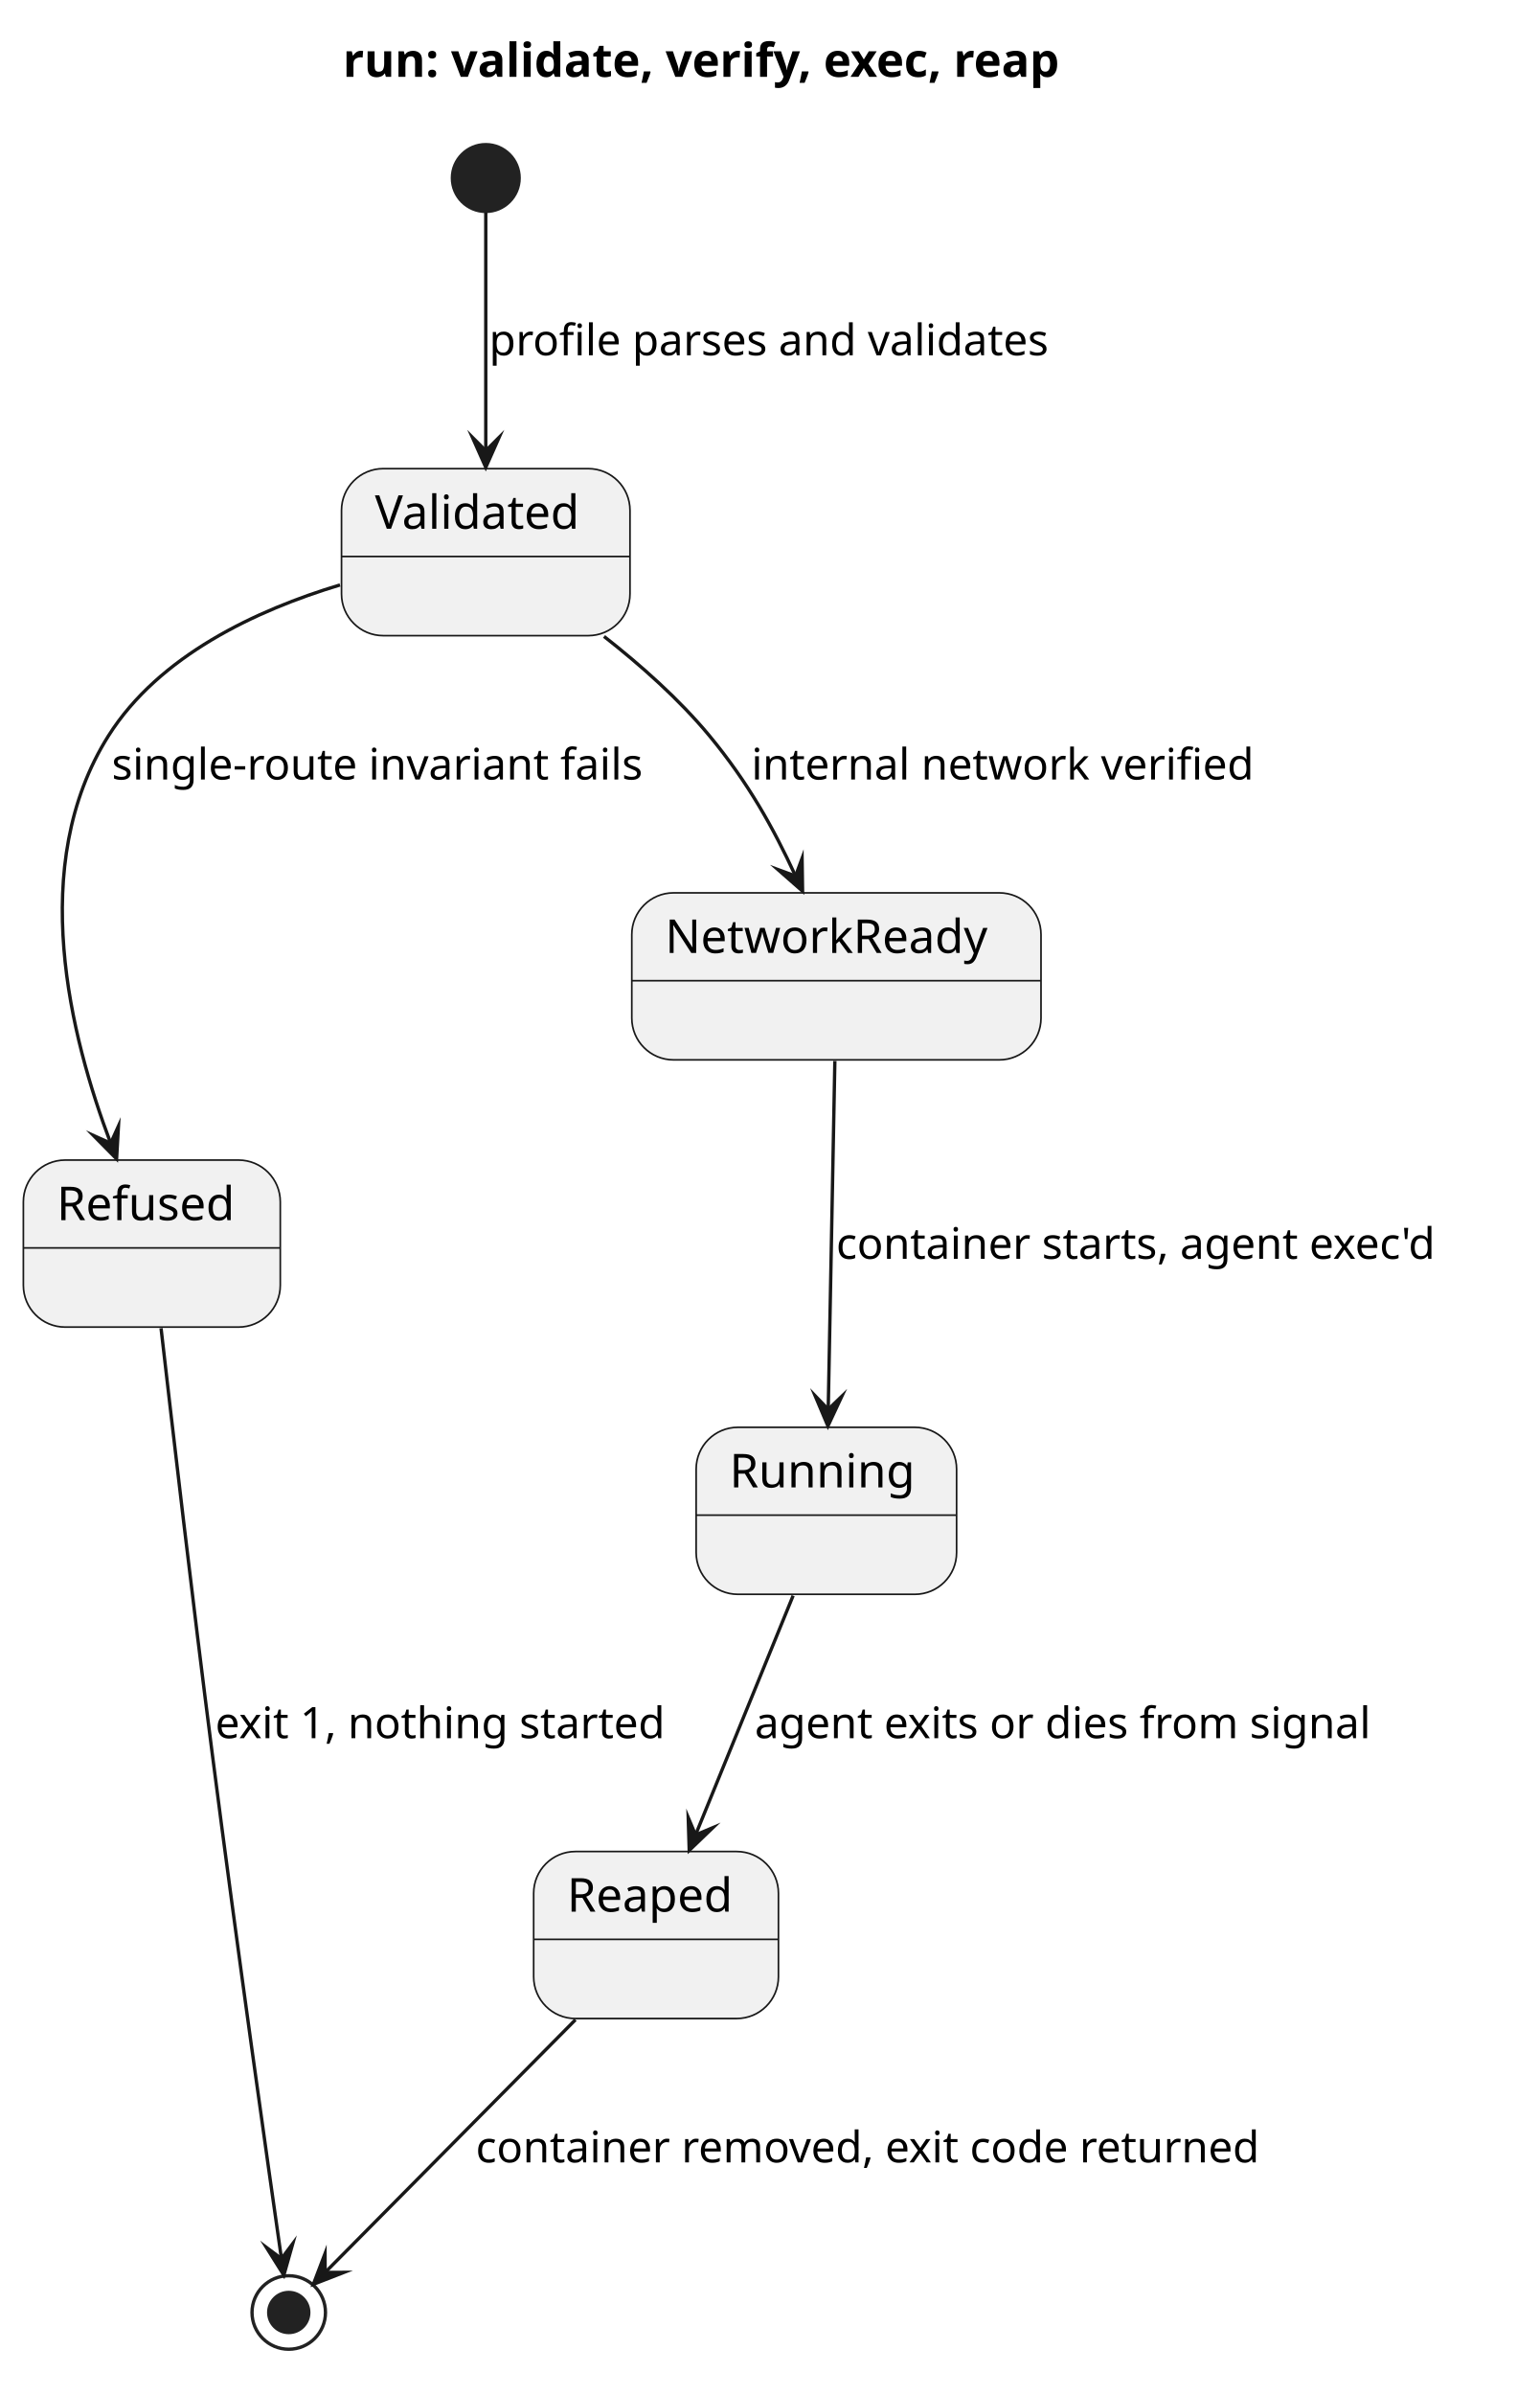
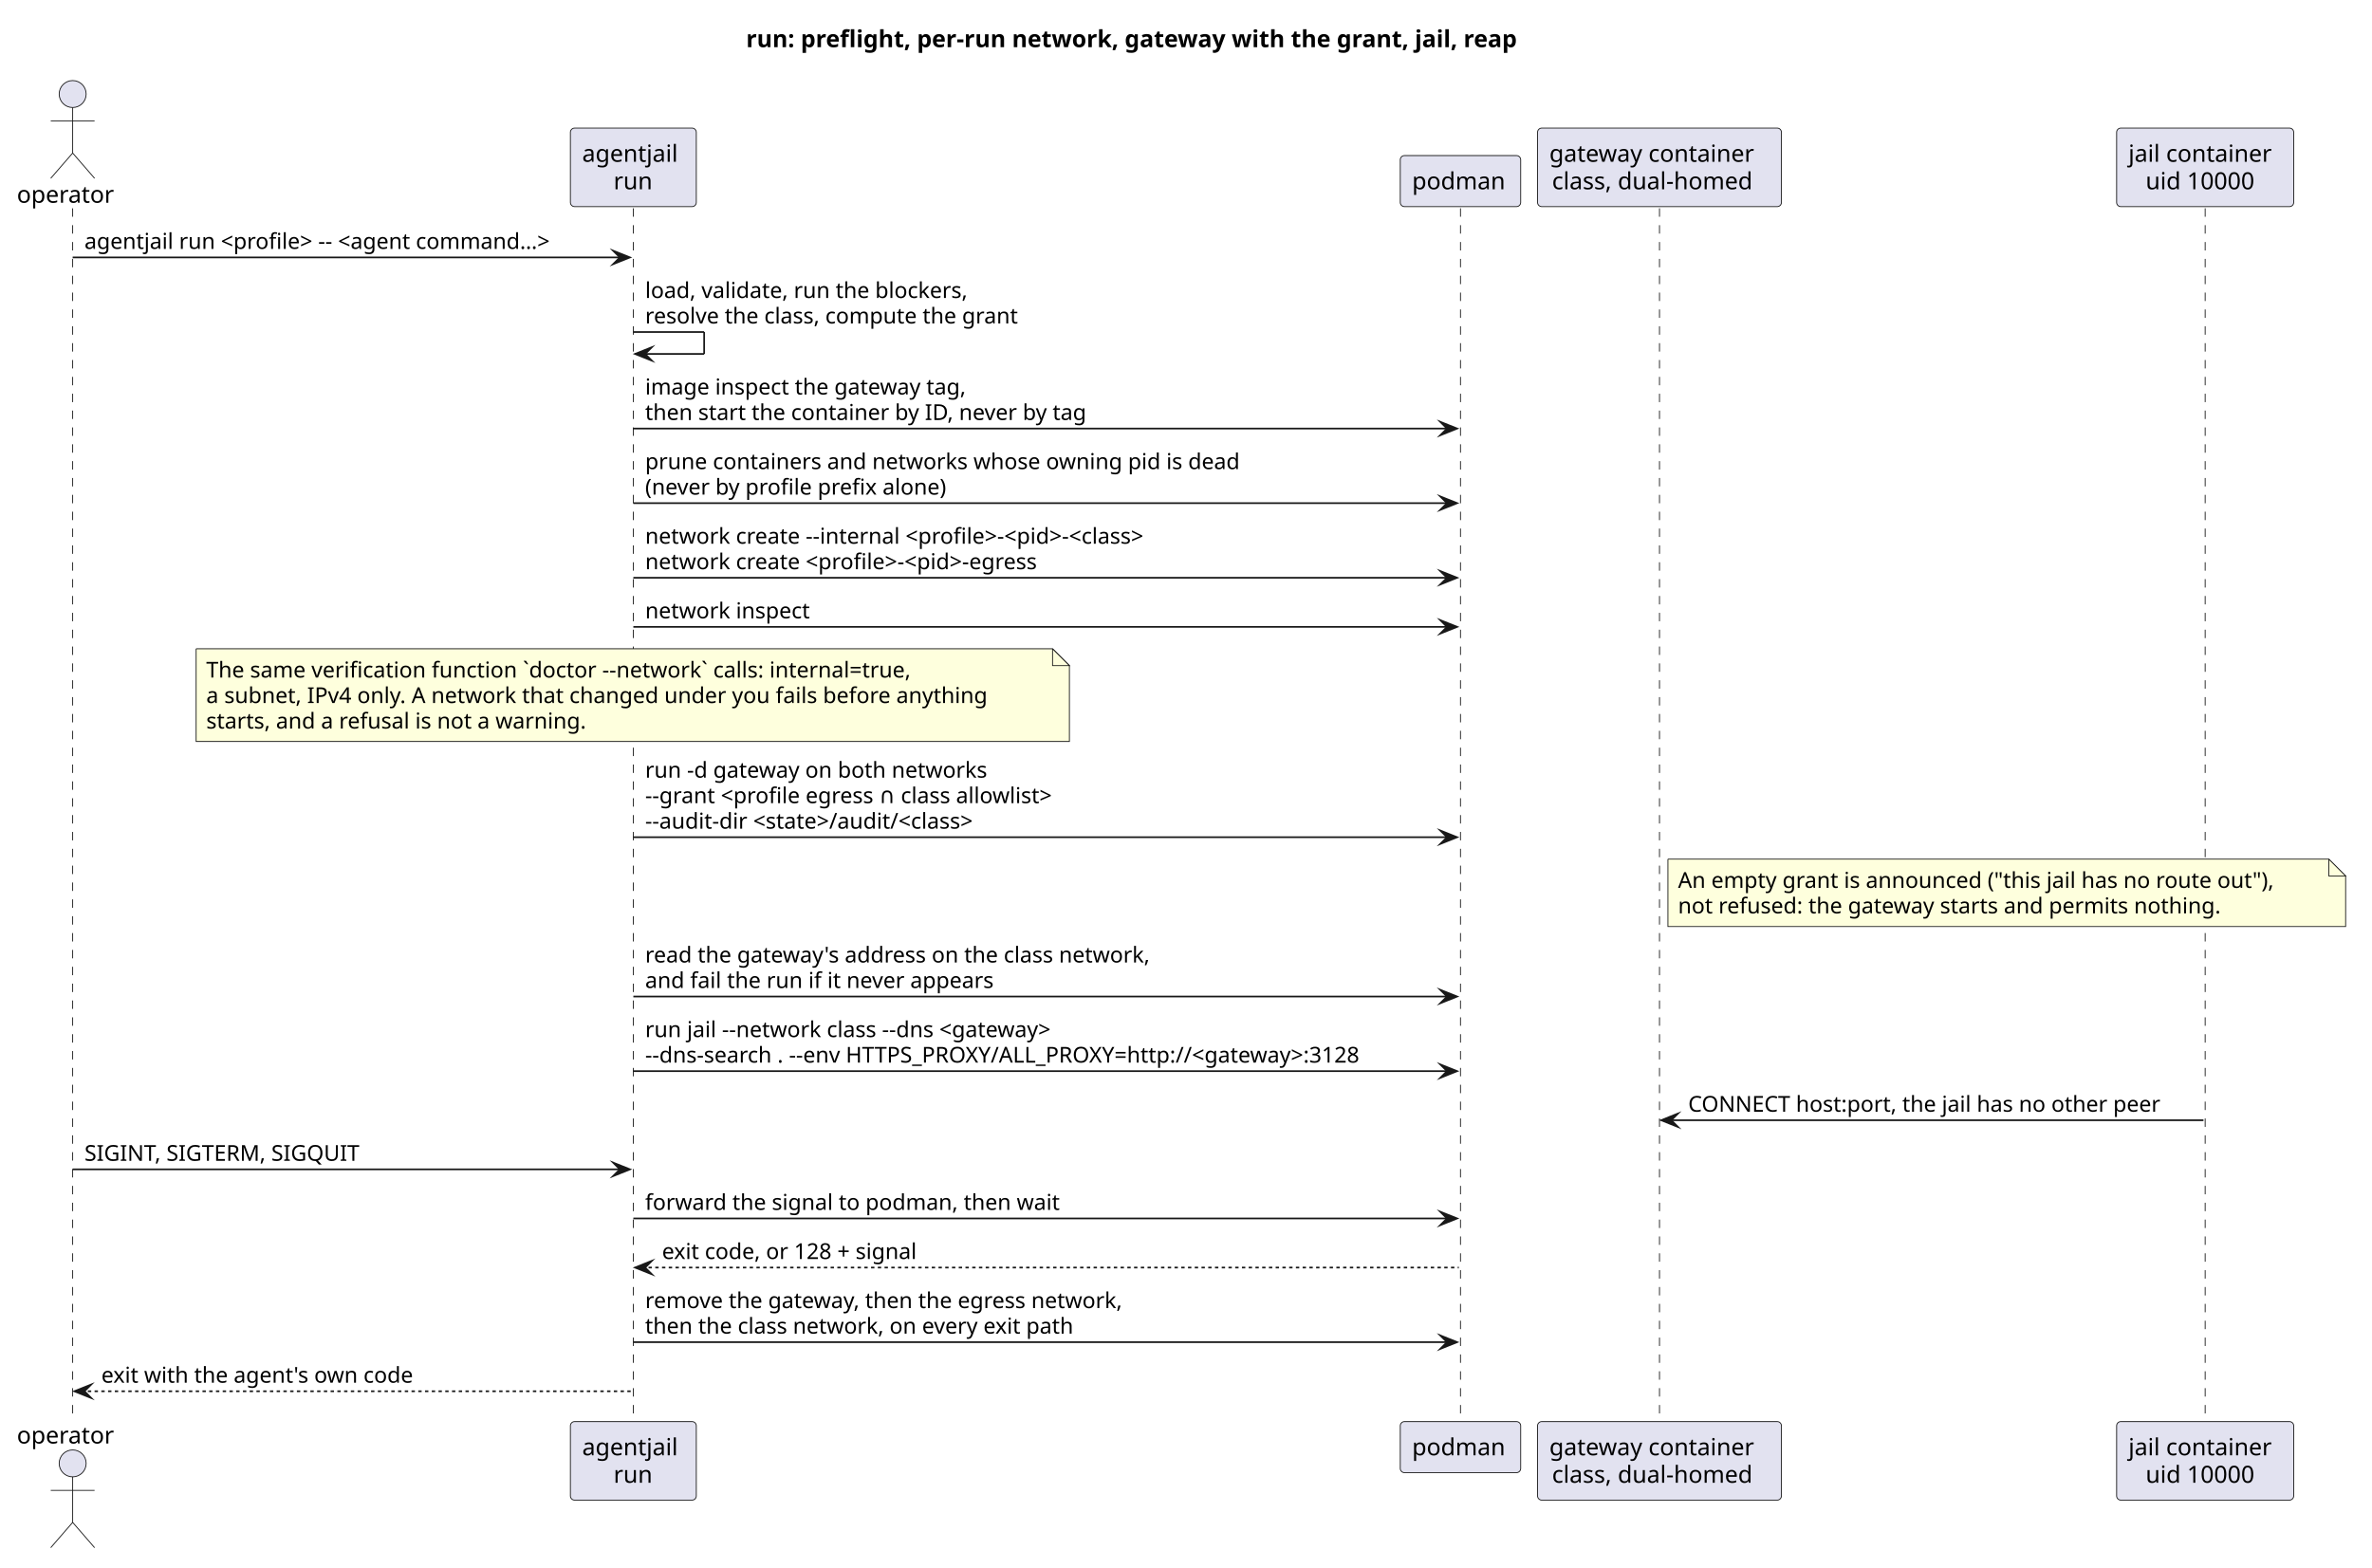
- <svg xmlns="http://www.w3.org/2000/svg" version="1.1" data-diagram-type="STATE" style="width:461px;height:717px;background:#FFFFFF;" width="461px" height="717px" viewBox="0 0 461 717" zoomAndPan="magnify" preserveAspectRatio="none" contentStyleType="text/css">
+ <svg xmlns="http://www.w3.org/2000/svg" version="1.1" data-diagram-type="SEQUENCE" style="width:1407px;height:930px;background:#FFFFFF;" width="1407px" height="930px" viewBox="0 0 1407 930" zoomAndPan="magnify" preserveAspectRatio="none" contentStyleType="text/css">
  <defs />
  <g font-family="sans-serif" lengthAdjust="spacing">
-     <g class="title" data-source-line="3">
-       <text x="102.68" y="22.995" fill="#000" font-size="14" textLength="249.443" font-weight="700">run: validate, verify, exec, reap</text>
+     <g class="title" data-source-line="5">
+       <text x="442.561" y="27.995" fill="#000" font-size="14" textLength="520.81" font-weight="700">run: preflight, per-run network, gateway with the grant, jail, reap</text>
    </g>
-     <g class="start_entity" data-qualified-name=".start." id="ent0001" data-source-line="5">
-       <ellipse cx="145.47" cy="53.297" rx="10" ry="10" fill="#222" style="stroke:#222;stroke-width:1;" />
+     <g class="participant-lifeline" data-qualified-name="H" data-entity-uid="part1" id="part1-lifeline" data-source-line="7">
+       <g>
+         <rect x="39.605" y="123.594" width="8" height="719.852" fill="#000" fill-opacity="0" />
+         <line x1="43.105" y1="123.594" x2="43.105" y2="843.445" style="stroke:#181818;stroke-width:0.5;stroke-dasharray:5,5;" />
+       </g>
    </g>
-     <g class="entity" data-qualified-name="Validated" id="ent0002" data-source-line="5">
-       <rect x="102.27" y="140.297" width="86.391" height="50" fill="#F1F1F1" style="stroke:#181818;stroke-width:0.5;" rx="12.5" ry="12.5" />
-       <line x1="102.27" y1="166.594" x2="188.661" y2="166.594" style="stroke:#181818;stroke-width:0.5;" />
-       <text x="112.27" y="158.292" fill="#000" font-size="14" textLength="66.391">Validated</text>
+     <g class="participant-lifeline" data-qualified-name="C" data-entity-uid="part2" id="part2-lifeline" data-source-line="8">
+       <g>
+         <rect x="372.184" y="123.594" width="8" height="719.852" fill="#000" fill-opacity="0" />
+         <line x1="375.684" y1="123.594" x2="375.684" y2="843.445" style="stroke:#181818;stroke-width:0.5;stroke-dasharray:5,5;" />
+       </g>
    </g>
-     <g class="entity" data-qualified-name="Refused" id="ent0004" data-source-line="6">
-       <rect x="7" y="347.297" width="76.937" height="50" fill="#F1F1F1" style="stroke:#181818;stroke-width:0.5;" rx="12.5" ry="12.5" />
-       <line x1="7" y1="373.594" x2="83.937" y2="373.594" style="stroke:#181818;stroke-width:0.5;" />
-       <text x="17" y="365.292" fill="#000" font-size="14" textLength="56.937">Refused</text>
+     <g class="participant-lifeline" data-qualified-name="P" data-entity-uid="part3" id="part3-lifeline" data-source-line="9">
+       <g>
+         <rect x="862.813" y="123.594" width="8" height="719.852" fill="#000" fill-opacity="0" />
+         <line x1="866.313" y1="123.594" x2="866.313" y2="843.445" style="stroke:#181818;stroke-width:0.5;stroke-dasharray:5,5;" />
+       </g>
    </g>
-     <g class="entity" data-qualified-name="NetworkReady" id="ent0006" data-source-line="7">
-       <rect x="189.2" y="267.297" width="122.546" height="50" fill="#F1F1F1" style="stroke:#181818;stroke-width:0.5;" rx="12.5" ry="12.5" />
-       <line x1="189.2" y1="293.594" x2="311.746" y2="293.594" style="stroke:#181818;stroke-width:0.5;" />
-       <text x="199.2" y="285.292" fill="#000" font-size="14" textLength="102.546">NetworkReady</text>
+     <g class="participant-lifeline" data-qualified-name="G" data-entity-uid="part4" id="part4-lifeline" data-source-line="10">
+       <g>
+         <rect x="980.862" y="123.594" width="8" height="719.852" fill="#000" fill-opacity="0" />
+         <line x1="984.362" y1="123.594" x2="984.362" y2="843.445" style="stroke:#181818;stroke-width:0.5;stroke-dasharray:5,5;" />
+       </g>
    </g>
-     <g class="entity" data-qualified-name="Running" id="ent0008" data-source-line="8">
-       <rect x="208.47" y="427.297" width="77.996" height="50" fill="#F1F1F1" style="stroke:#181818;stroke-width:0.5;" rx="12.5" ry="12.5" />
-       <line x1="208.47" y1="453.594" x2="286.466" y2="453.594" style="stroke:#181818;stroke-width:0.5;" />
-       <text x="218.47" y="445.292" fill="#000" font-size="14" textLength="57.996">Running</text>
+     <g class="participant-lifeline" data-qualified-name="J" data-entity-uid="part5" id="part5-lifeline" data-source-line="11">
+       <g>
+         <rect x="1304.535" y="123.594" width="8" height="719.852" fill="#000" fill-opacity="0" />
+         <line x1="1308.035" y1="123.594" x2="1308.035" y2="843.445" style="stroke:#181818;stroke-width:0.5;stroke-dasharray:5,5;" />
+       </g>
    </g>
-     <g class="entity" data-qualified-name="Reaped" id="ent0010" data-source-line="9">
-       <rect x="159.81" y="554.297" width="73.307" height="50" fill="#F1F1F1" style="stroke:#181818;stroke-width:0.5;" rx="12.5" ry="12.5" />
-       <line x1="159.81" y1="580.594" x2="233.117" y2="580.594" style="stroke:#181818;stroke-width:0.5;" />
-       <text x="169.81" y="572.292" fill="#000" font-size="14" textLength="53.307">Reaped</text>
+     <g class="participant participant-head" data-qualified-name="H" data-entity-uid="part1" id="part1-head" data-source-line="7">
+       <text x="10" y="120.292" fill="#000" font-size="14" textLength="60.211">operator</text>
+       <ellipse cx="43.105" cy="55.797" rx="8" ry="8" fill="#E2E2F0" style="stroke:#181818;stroke-width:0.5;" />
+       <path d="M43.105,63.797 L43.105,90.797 M30.105,71.797 L56.105,71.797 M43.105,90.797 L30.105,105.797 M43.105,90.797 L56.105,105.797" style="stroke:#181818;stroke-width:0.5;" fill="none" />
    </g>
-     <g class="end_entity" data-qualified-name=".end." id="ent0012" data-source-line="10">
-       <ellipse cx="86.47" cy="692.297" rx="11" ry="11" fill="none" style="stroke:#222;stroke-width:1;" />
-       <ellipse cx="86.47" cy="692.297" rx="6" ry="6" fill="#222" style="stroke:#222;stroke-width:1;" />
+     <g class="participant participant-head" data-qualified-name="C" data-entity-uid="part2" id="part2-head" data-source-line="8">
+       <rect x="338.339" y="76" width="74.689" height="46.594" fill="#E2E2F0" style="stroke:#181818;stroke-width:0.5;" rx="2.5" ry="2.5" />
+       <text x="345.339" y="95.995" fill="#000" font-size="14" textLength="60.689">agentjail</text>
+       <text x="363.933" y="112.292" fill="#000" font-size="14" textLength="23.502">run</text>
    </g>
-     <g class="link" data-entity-1="ent0001" data-entity-2="ent0002" id="lnk3" data-source-line="5" data-link-type="dependency">
-       <path d="M145.47,63.677 C145.47,80.407 145.47,110.887 145.47,134.927" style="stroke:#181818;stroke-width:1;" fill="none" id="*start*-to-Validated" />
-       <polygon points="145.47,139.927,149.47,130.927,145.47,134.927,141.47,130.927,145.47,139.927" fill="#181818" style="stroke:#181818;stroke-width:1;stroke-linejoin:miter;stroke-miterlimit:10;" />
-       <text x="146.47" y="106.364" fill="#000" font-size="13" textLength="180.28">profile parses and validates</text>
+     <g class="participant participant-head" data-qualified-name="P" data-entity-uid="part3" id="part3-head" data-source-line="9">
+       <rect x="830.599" y="92.297" width="71.429" height="30.297" fill="#E2E2F0" style="stroke:#181818;stroke-width:0.5;" rx="2.5" ry="2.5" />
+       <text x="837.599" y="112.292" fill="#000" font-size="14" textLength="57.429">podman</text>
    </g>
-     <g class="link" data-entity-1="ent0002" data-entity-2="ent0004" id="lnk5" data-source-line="6" data-link-type="dependency">
-       <path d="M101.82,175.117 C76.89,182.627 47.66,196.207 32.47,220.297 C7.98,259.137 21.154,310.509 33.144,342.259" style="stroke:#181818;stroke-width:1;" fill="none" id="Validated-to-Refused" />
-       <polygon points="34.91,346.937,35.472,337.104,33.144,342.259,27.988,339.93,34.91,346.937" fill="#181818" style="stroke:#181818;stroke-width:1;stroke-linejoin:miter;stroke-miterlimit:10;" />
-       <text x="33.47" y="233.364" fill="#000" font-size="13" textLength="170.384">single-route invariant fails</text>
+     <g class="participant participant-head" data-qualified-name="G" data-entity-uid="part4" id="part4-head" data-source-line="10">
+       <rect x="912.027" y="76" width="144.669" height="46.594" fill="#E2E2F0" style="stroke:#181818;stroke-width:0.5;" rx="2.5" ry="2.5" />
+       <text x="919.027" y="95.995" fill="#000" font-size="14" textLength="130.669">gateway container</text>
+       <text x="920.606" y="112.292" fill="#000" font-size="14" textLength="127.511">class, dual-homed</text>
    </g>
-     <g class="link" data-entity-1="ent0002" data-entity-2="ent0006" id="lnk7" data-source-line="7" data-link-type="dependency">
-       <path d="M180.89,190.537 C191.85,199.117 203.41,209.367 212.47,220.297 C224.06,234.297 231.582,247.848 238.242,262.258" style="stroke:#181818;stroke-width:1;" fill="none" id="Validated-to-NetworkReady" />
-       <polygon points="240.34,266.797,240.195,256.949,238.242,262.258,232.933,260.305,240.34,266.797" fill="#181818" style="stroke:#181818;stroke-width:1;stroke-linejoin:miter;stroke-miterlimit:10;" />
-       <text x="225.01" y="233.364" fill="#000" font-size="13" textLength="160.253">internal network verified</text>
+     <g class="participant participant-head" data-qualified-name="J" data-entity-uid="part5" id="part5-head" data-source-line="11">
+       <rect x="1255.518" y="76" width="105.034" height="46.594" fill="#E2E2F0" style="stroke:#181818;stroke-width:0.5;" rx="2.5" ry="2.5" />
+       <text x="1262.518" y="95.995" fill="#000" font-size="14" textLength="91.034">jail container</text>
+       <text x="1272.717" y="112.292" fill="#000" font-size="14" textLength="70.636">uid 10000</text>
    </g>
-     <g class="link" data-entity-1="ent0006" data-entity-2="ent0008" id="lnk9" data-source-line="8" data-link-type="dependency">
-       <path d="M250.01,317.637 C249.44,347.327 248.584,392.228 248.024,421.928" style="stroke:#181818;stroke-width:1;" fill="none" id="NetworkReady-to-Running" />
-       <polygon points="247.93,426.927,252.099,418.004,248.024,421.928,244.1,417.853,247.93,426.927" fill="#181818" style="stroke:#181818;stroke-width:1;stroke-linejoin:miter;stroke-miterlimit:10;" />
-       <text x="250.41" y="376.864" fill="#000" font-size="13" textLength="195.394">container starts, agent exec'd</text>
+     <g class="participant participant-tail" data-qualified-name="H" data-entity-uid="part1" id="part1-tail" data-source-line="7">
+       <text x="10" y="856.44" fill="#000" font-size="14" textLength="60.211">operator</text>
+       <ellipse cx="43.105" cy="868.242" rx="8" ry="8" fill="#E2E2F0" style="stroke:#181818;stroke-width:0.5;" />
+       <path d="M43.105,876.242 L43.105,903.242 M30.105,884.242 L56.105,884.242 M43.105,903.242 L30.105,918.242 M43.105,903.242 L56.105,918.242" style="stroke:#181818;stroke-width:0.5;" fill="none" />
    </g>
-     <g class="link" data-entity-1="ent0008" data-entity-2="ent0010" id="lnk11" data-source-line="9" data-link-type="dependency">
-       <path d="M237.51,477.697 C228.53,499.717 217.27,527.328 208.29,549.328" style="stroke:#181818;stroke-width:1;" fill="none" id="Running-to-Reaped" />
-       <polygon points="206.4,553.957,213.505,547.136,208.29,549.328,206.098,544.113,206.4,553.957" fill="#181818" style="stroke:#181818;stroke-width:1;stroke-linejoin:miter;stroke-miterlimit:10;" />
-       <text x="226.02" y="520.364" fill="#000" font-size="13" textLength="198.313">agent exits or dies from signal</text>
+     <g class="participant participant-tail" data-qualified-name="C" data-entity-uid="part2" id="part2-tail" data-source-line="8">
+       <rect x="338.339" y="843.445" width="74.689" height="46.594" fill="#E2E2F0" style="stroke:#181818;stroke-width:0.5;" rx="2.5" ry="2.5" />
+       <text x="345.339" y="863.44" fill="#000" font-size="14" textLength="60.689">agentjail</text>
+       <text x="363.933" y="879.737" fill="#000" font-size="14" textLength="23.502">run</text>
    </g>
-     <g class="link" data-entity-1="ent0010" data-entity-2="ent0012" id="lnk13" data-source-line="10" data-link-type="dependency">
-       <path d="M172.33,604.657 C147.28,629.927 113.14,664.386 97.36,680.306" style="stroke:#181818;stroke-width:1;" fill="none" id="Reaped-to-*end*" />
-       <polygon points="93.84,683.857,103.017,680.281,97.36,680.306,97.335,674.649,93.84,683.857" fill="#181818" style="stroke:#181818;stroke-width:1;stroke-linejoin:miter;stroke-miterlimit:10;" />
-       <text x="142.47" y="647.364" fill="#000" font-size="13" textLength="252.427">container removed, exit code returned</text>
+     <g class="participant participant-tail" data-qualified-name="P" data-entity-uid="part3" id="part3-tail" data-source-line="9">
+       <rect x="830.599" y="843.445" width="71.429" height="30.297" fill="#E2E2F0" style="stroke:#181818;stroke-width:0.5;" rx="2.5" ry="2.5" />
+       <text x="837.599" y="863.44" fill="#000" font-size="14" textLength="57.429">podman</text>
    </g>
-     <g class="link" data-entity-1="ent0004" data-entity-2="ent0012" id="lnk14" data-source-line="11" data-link-type="dependency">
-       <path d="M48.23,397.637 C51.65,427.497 57.73,479.647 63.47,524.297 C71.11,583.807 80.549,650.148 84.289,676.188" style="stroke:#181818;stroke-width:1;" fill="none" id="Refused-to-*end*" />
-       <polygon points="85,681.137,87.68,671.66,84.289,676.188,79.761,672.797,85,681.137" fill="#181818" style="stroke:#181818;stroke-width:1;stroke-linejoin:miter;stroke-miterlimit:10;" />
-       <text x="64.47" y="520.364" fill="#000" font-size="13" textLength="145.361">exit 1, nothing started</text>
+     <g class="participant participant-tail" data-qualified-name="G" data-entity-uid="part4" id="part4-tail" data-source-line="10">
+       <rect x="912.027" y="843.445" width="144.669" height="46.594" fill="#E2E2F0" style="stroke:#181818;stroke-width:0.5;" rx="2.5" ry="2.5" />
+       <text x="919.027" y="863.44" fill="#000" font-size="14" textLength="130.669">gateway container</text>
+       <text x="920.606" y="879.737" fill="#000" font-size="14" textLength="127.511">class, dual-homed</text>
+     </g>
+     <g class="participant participant-tail" data-qualified-name="J" data-entity-uid="part5" id="part5-tail" data-source-line="11">
+       <rect x="1255.518" y="843.445" width="105.034" height="46.594" fill="#E2E2F0" style="stroke:#181818;stroke-width:0.5;" rx="2.5" ry="2.5" />
+       <text x="1262.518" y="863.44" fill="#000" font-size="14" textLength="91.034">jail container</text>
+       <text x="1272.717" y="879.737" fill="#000" font-size="14" textLength="70.636">uid 10000</text>
+     </g>
+     <g class="message" data-entity-1="part1" data-entity-2="part2" id="msg1" data-source-line="13">
+       <polygon points="363.684,148.727,373.684,152.727,363.684,156.727,367.684,152.727" fill="#181818" style="stroke:#181818;stroke-width:1;stroke-linejoin:miter;stroke-miterlimit:10;" />
+       <line x1="43.105" y1="152.727" x2="369.684" y2="152.727" style="stroke:#181818;stroke-width:1;" />
+       <text x="50.105" y="147.661" fill="#000" font-size="13" textLength="308.579">agentjail run &lt;profile&gt; -- &lt;agent command…&gt;</text>
+     </g>
+     <g class="message" data-entity-1="part2" data-entity-2="part2" id="msg2" data-source-line="14">
+       <line x1="375.684" y1="196.992" x2="417.684" y2="196.992" style="stroke:#181818;stroke-width:1;" />
+       <line x1="417.684" y1="196.992" x2="417.684" y2="209.992" style="stroke:#181818;stroke-width:1;" />
+       <line x1="376.684" y1="209.992" x2="417.684" y2="209.992" style="stroke:#181818;stroke-width:1;" />
+       <polygon points="386.684,205.992,376.684,209.992,386.684,213.992,382.684,209.992" fill="#181818" style="stroke:#181818;stroke-width:1;stroke-linejoin:miter;stroke-miterlimit:10;" />
+       <text x="382.684" y="176.793" fill="#000" font-size="13" textLength="206.673">load, validate, run the blockers,</text>
+       <text x="382.684" y="191.926" fill="#000" font-size="13" textLength="239.357">resolve the class, compute the grant</text>
+     </g>
+     <g class="message" data-entity-1="part2" data-entity-2="part3" id="msg3" data-source-line="15">
+       <polygon points="854.313,250.258,864.313,254.258,854.313,258.258,858.313,254.258" fill="#181818" style="stroke:#181818;stroke-width:1;stroke-linejoin:miter;stroke-miterlimit:10;" />
+       <line x1="375.684" y1="254.258" x2="860.313" y2="254.258" style="stroke:#181818;stroke-width:1;" />
+       <text x="382.684" y="234.059" fill="#000" font-size="13" textLength="206.527">image inspect the gateway tag,</text>
+       <text x="382.684" y="249.192" fill="#000" font-size="13" textLength="284.299">then start the container by ID, never by tag</text>
+     </g>
+     <g class="message" data-entity-1="part2" data-entity-2="part3" id="msg4" data-source-line="16">
+       <polygon points="854.313,294.523,864.313,298.523,854.313,302.523,858.313,298.523" fill="#181818" style="stroke:#181818;stroke-width:1;stroke-linejoin:miter;stroke-miterlimit:10;" />
+       <line x1="375.684" y1="298.523" x2="860.313" y2="298.523" style="stroke:#181818;stroke-width:1;" />
+       <text x="382.684" y="278.325" fill="#000" font-size="13" textLength="375.02">prune containers and networks whose owning pid is dead</text>
+       <text x="382.684" y="293.458" fill="#000" font-size="13" textLength="194.486">(never by profile prefix alone)</text>
+     </g>
+     <g class="message" data-entity-1="part2" data-entity-2="part3" id="msg5" data-source-line="17">
+       <polygon points="854.313,338.789,864.313,342.789,854.313,346.789,858.313,342.789" fill="#181818" style="stroke:#181818;stroke-width:1;stroke-linejoin:miter;stroke-miterlimit:10;" />
+       <line x1="375.684" y1="342.789" x2="860.313" y2="342.789" style="stroke:#181818;stroke-width:1;" />
+       <text x="382.684" y="322.59" fill="#000" font-size="13" textLength="334.706">network create --internal &lt;profile&gt;-&lt;pid&gt;-&lt;class&gt;</text>
+       <text x="382.684" y="337.723" fill="#000" font-size="13" textLength="260.165">network create &lt;profile&gt;-&lt;pid&gt;-egress</text>
+     </g>
+     <g class="message" data-entity-1="part2" data-entity-2="part3" id="msg6" data-source-line="18">
+       <polygon points="854.313,367.922,864.313,371.922,854.313,375.922,858.313,371.922" fill="#181818" style="stroke:#181818;stroke-width:1;stroke-linejoin:miter;stroke-miterlimit:10;" />
+       <line x1="375.684" y1="371.922" x2="860.313" y2="371.922" style="stroke:#181818;stroke-width:1;" />
+       <text x="382.684" y="366.856" fill="#000" font-size="13" textLength="104.044">network inspect</text>
+     </g>
+     <path d="M116.337,384.922 L116.337,439.922 L634.337,439.922 L634.337,394.922 L624.337,384.922 L116.337,384.922" style="stroke:#181818;stroke-width:0.5;" fill="#FEFFDD" />
+     <path d="M624.337,384.922 L624.337,394.922 L634.337,394.922 L624.337,384.922" style="stroke:#181818;stroke-width:0.5;" fill="#FEFFDD" />
+     <text x="122.337" y="401.989" fill="#000" font-size="13" textLength="456.688">The same verification function `doctor --network` calls: internal=true,</text>
+     <text x="122.337" y="417.122" fill="#000" font-size="13" textLength="497.694">a subnet, IPv4 only. A network that changed under you fails before anything</text>
+     <text x="122.337" y="432.254" fill="#000" font-size="13" textLength="243.103">starts, and a refusal is not a warning.</text>
+     <g class="message" data-entity-1="part2" data-entity-2="part3" id="msg7" data-source-line="24">
+       <polygon points="854.313,492.719,864.313,496.719,854.313,500.719,858.313,496.719" fill="#181818" style="stroke:#181818;stroke-width:1;stroke-linejoin:miter;stroke-miterlimit:10;" />
+       <line x1="375.684" y1="496.719" x2="860.313" y2="496.719" style="stroke:#181818;stroke-width:1;" />
+       <text x="382.684" y="461.387" fill="#000" font-size="13" textLength="216.334">run -d gateway on both networks</text>
+       <text x="382.684" y="476.52" fill="#000" font-size="13" textLength="265.872">--grant &lt;profile egress ∩ class allowlist&gt;</text>
+       <text x="382.684" y="491.653" fill="#000" font-size="13" textLength="219.28">--audit-dir &lt;state&gt;/audit/&lt;class&gt;</text>
+     </g>
+     <path d="M989.362,509.719 L989.362,549.719 L1391.362,549.719 L1391.362,519.719 L1381.362,509.719 L989.362,509.719" style="stroke:#181818;stroke-width:0.5;" fill="#FEFFDD" />
+     <path d="M1381.362,509.719 L1381.362,519.719 L1391.362,519.719 L1381.362,509.719" style="stroke:#181818;stroke-width:0.5;" fill="#FEFFDD" />
+     <text x="995.362" y="526.786" fill="#000" font-size="13" textLength="381.57">An empty grant is announced ("this jail has no route out"),</text>
+     <text x="995.362" y="541.918" fill="#000" font-size="13" textLength="345.731">not refused: the gateway starts and permits nothing.</text>
+     <g class="message" data-entity-1="part2" data-entity-2="part3" id="msg8" data-source-line="29">
+       <polygon points="854.313,587.25,864.313,591.25,854.313,595.25,858.313,591.25" fill="#181818" style="stroke:#181818;stroke-width:1;stroke-linejoin:miter;stroke-miterlimit:10;" />
+       <line x1="375.684" y1="591.25" x2="860.313" y2="591.25" style="stroke:#181818;stroke-width:1;" />
+       <text x="382.684" y="571.051" fill="#000" font-size="13" textLength="323.857">read the gateway's address on the class network,</text>
+       <text x="382.684" y="586.184" fill="#000" font-size="13" textLength="223.031">and fail the run if it never appears</text>
+     </g>
+     <g class="message" data-entity-1="part2" data-entity-2="part3" id="msg9" data-source-line="30">
+       <polygon points="854.313,631.516,864.313,635.516,854.313,639.516,858.313,635.516" fill="#181818" style="stroke:#181818;stroke-width:1;stroke-linejoin:miter;stroke-miterlimit:10;" />
+       <line x1="375.684" y1="635.516" x2="860.313" y2="635.516" style="stroke:#181818;stroke-width:1;" />
+       <text x="382.684" y="615.317" fill="#000" font-size="13" textLength="265.77">run jail --network class --dns &lt;gateway&gt;</text>
+       <text x="382.684" y="630.45" fill="#000" font-size="13" textLength="466.629">--dns-search . --env HTTPS_PROXY/ALL_PROXY=http://&lt;gateway&gt;:3128</text>
+     </g>
+     <g class="message" data-entity-1="part5" data-entity-2="part4" id="msg10" data-source-line="31">
+       <polygon points="995.362,660.648,985.362,664.648,995.362,668.648,991.362,664.648" fill="#181818" style="stroke:#181818;stroke-width:1;stroke-linejoin:miter;stroke-miterlimit:10;" />
+       <line x1="989.362" y1="664.648" x2="1307.035" y2="664.648" style="stroke:#181818;stroke-width:1;" />
+       <text x="1001.362" y="659.583" fill="#000" font-size="13" textLength="299.673">CONNECT host:port, the jail has no other peer</text>
+     </g>
+     <g class="message" data-entity-1="part1" data-entity-2="part2" id="msg11" data-source-line="32">
+       <polygon points="363.684,689.781,373.684,693.781,363.684,697.781,367.684,693.781" fill="#181818" style="stroke:#181818;stroke-width:1;stroke-linejoin:miter;stroke-miterlimit:10;" />
+       <line x1="43.105" y1="693.781" x2="369.684" y2="693.781" style="stroke:#181818;stroke-width:1;" />
+       <text x="50.105" y="688.715" fill="#000" font-size="13" textLength="172.434">SIGINT, SIGTERM, SIGQUIT</text>
+     </g>
+     <g class="message" data-entity-1="part2" data-entity-2="part3" id="msg12" data-source-line="33">
+       <polygon points="854.313,718.914,864.313,722.914,854.313,726.914,858.313,722.914" fill="#181818" style="stroke:#181818;stroke-width:1;stroke-linejoin:miter;stroke-miterlimit:10;" />
+       <line x1="375.684" y1="722.914" x2="860.313" y2="722.914" style="stroke:#181818;stroke-width:1;" />
+       <text x="382.684" y="717.848" fill="#000" font-size="13" textLength="262.044">forward the signal to podman, then wait</text>
+     </g>
+     <g class="message" data-entity-1="part3" data-entity-2="part2" id="msg13" data-source-line="34">
+       <polygon points="386.684,748.047,376.684,752.047,386.684,756.047,382.684,752.047" fill="#181818" style="stroke:#181818;stroke-width:1;stroke-linejoin:miter;stroke-miterlimit:10;" />
+       <line x1="380.684" y1="752.047" x2="865.313" y2="752.047" style="stroke:#181818;stroke-width:1;stroke-dasharray:2,2;" />
+       <text x="392.684" y="746.981" fill="#000" font-size="13" textLength="168.003">exit code, or 128 + signal</text>
+     </g>
+     <g class="message" data-entity-1="part2" data-entity-2="part3" id="msg14" data-source-line="35">
+       <polygon points="854.313,792.313,864.313,796.313,854.313,800.313,858.313,796.313" fill="#181818" style="stroke:#181818;stroke-width:1;stroke-linejoin:miter;stroke-miterlimit:10;" />
+       <line x1="375.684" y1="796.313" x2="860.313" y2="796.313" style="stroke:#181818;stroke-width:1;" />
+       <text x="382.684" y="776.114" fill="#000" font-size="13" textLength="306.49">remove the gateway, then the egress network,</text>
+       <text x="382.684" y="791.247" fill="#000" font-size="13" textLength="275.907">then the class network, on every exit path</text>
+     </g>
+     <g class="message" data-entity-1="part2" data-entity-2="part1" id="msg15" data-source-line="36">
+       <polygon points="54.105,821.445,44.105,825.445,54.105,829.445,50.105,825.445" fill="#181818" style="stroke:#181818;stroke-width:1;stroke-linejoin:miter;stroke-miterlimit:10;" />
+       <line x1="48.105" y1="825.445" x2="374.684" y2="825.445" style="stroke:#181818;stroke-width:1;stroke-dasharray:2,2;" />
+       <text x="60.105" y="820.379" fill="#000" font-size="13" textLength="200.053">exit with the agent's own code</text>
    </g>
  </g>
</svg>
